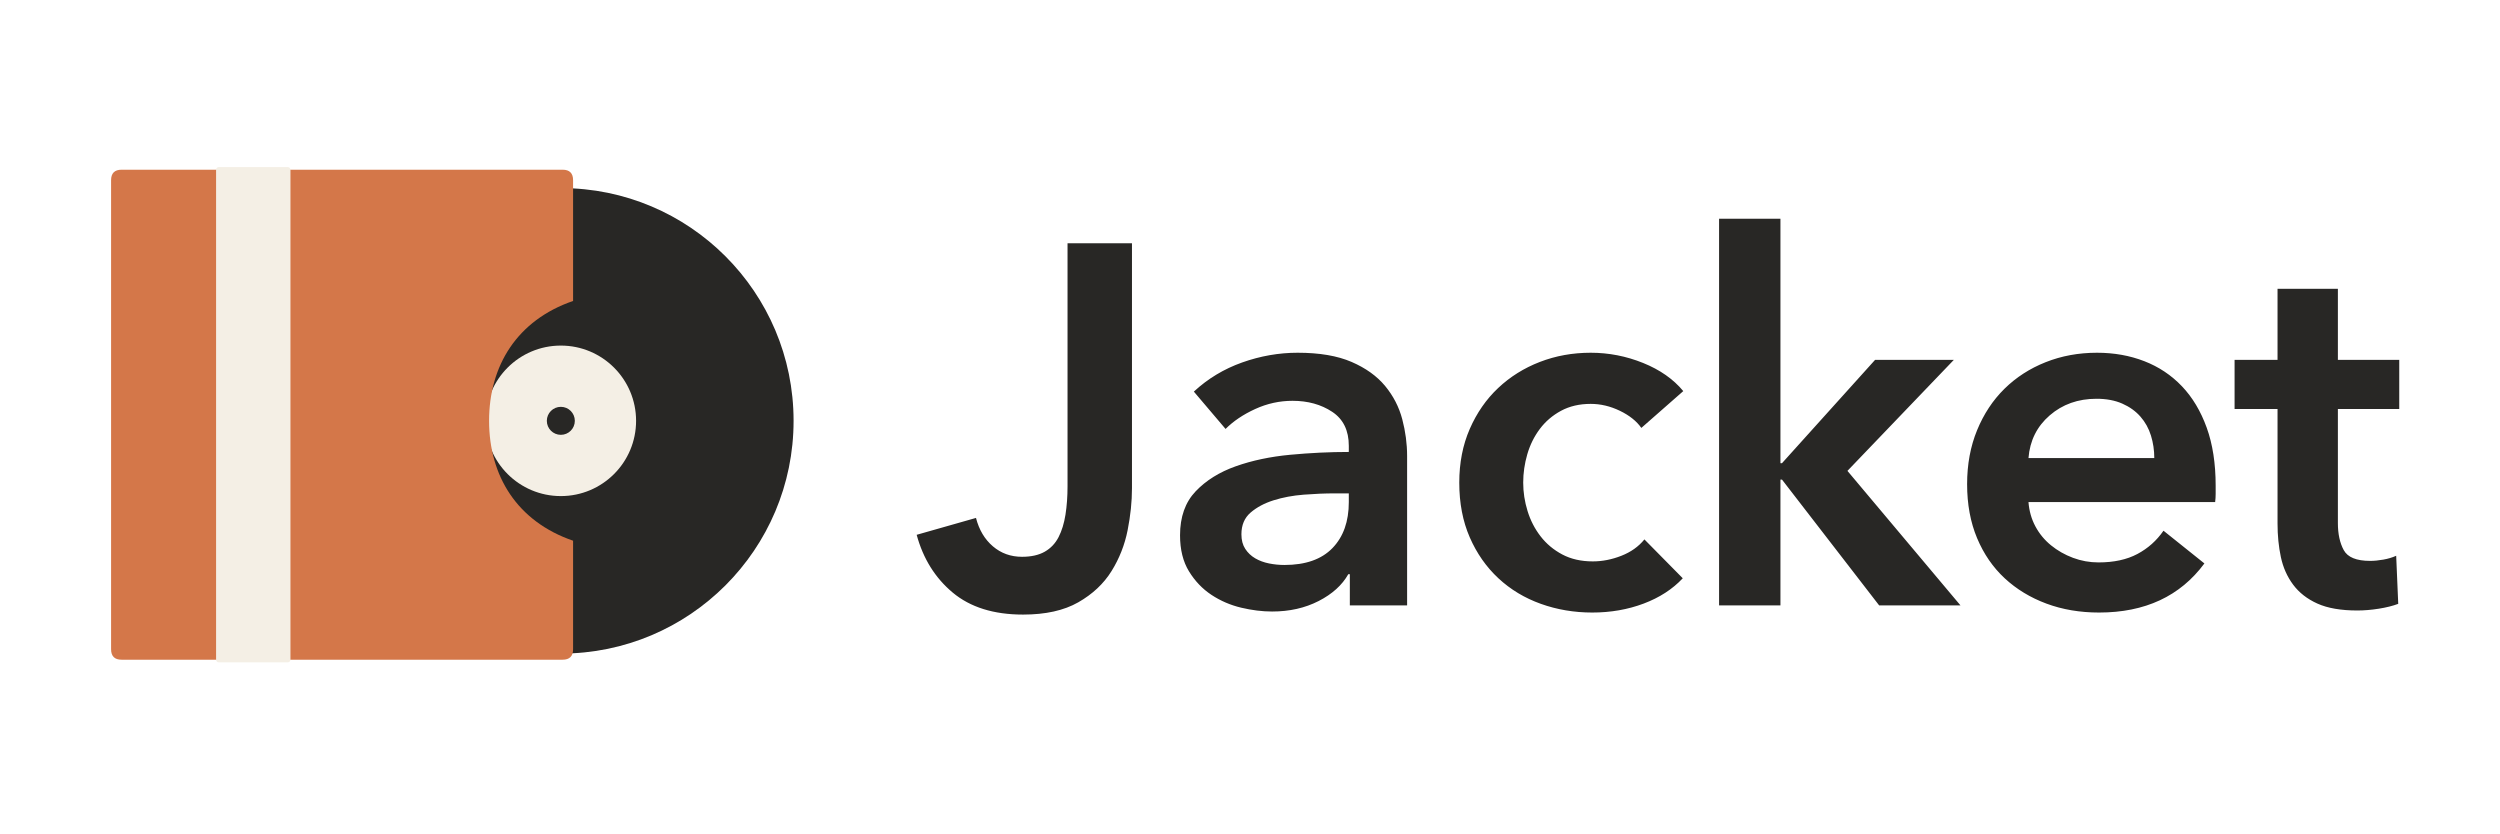
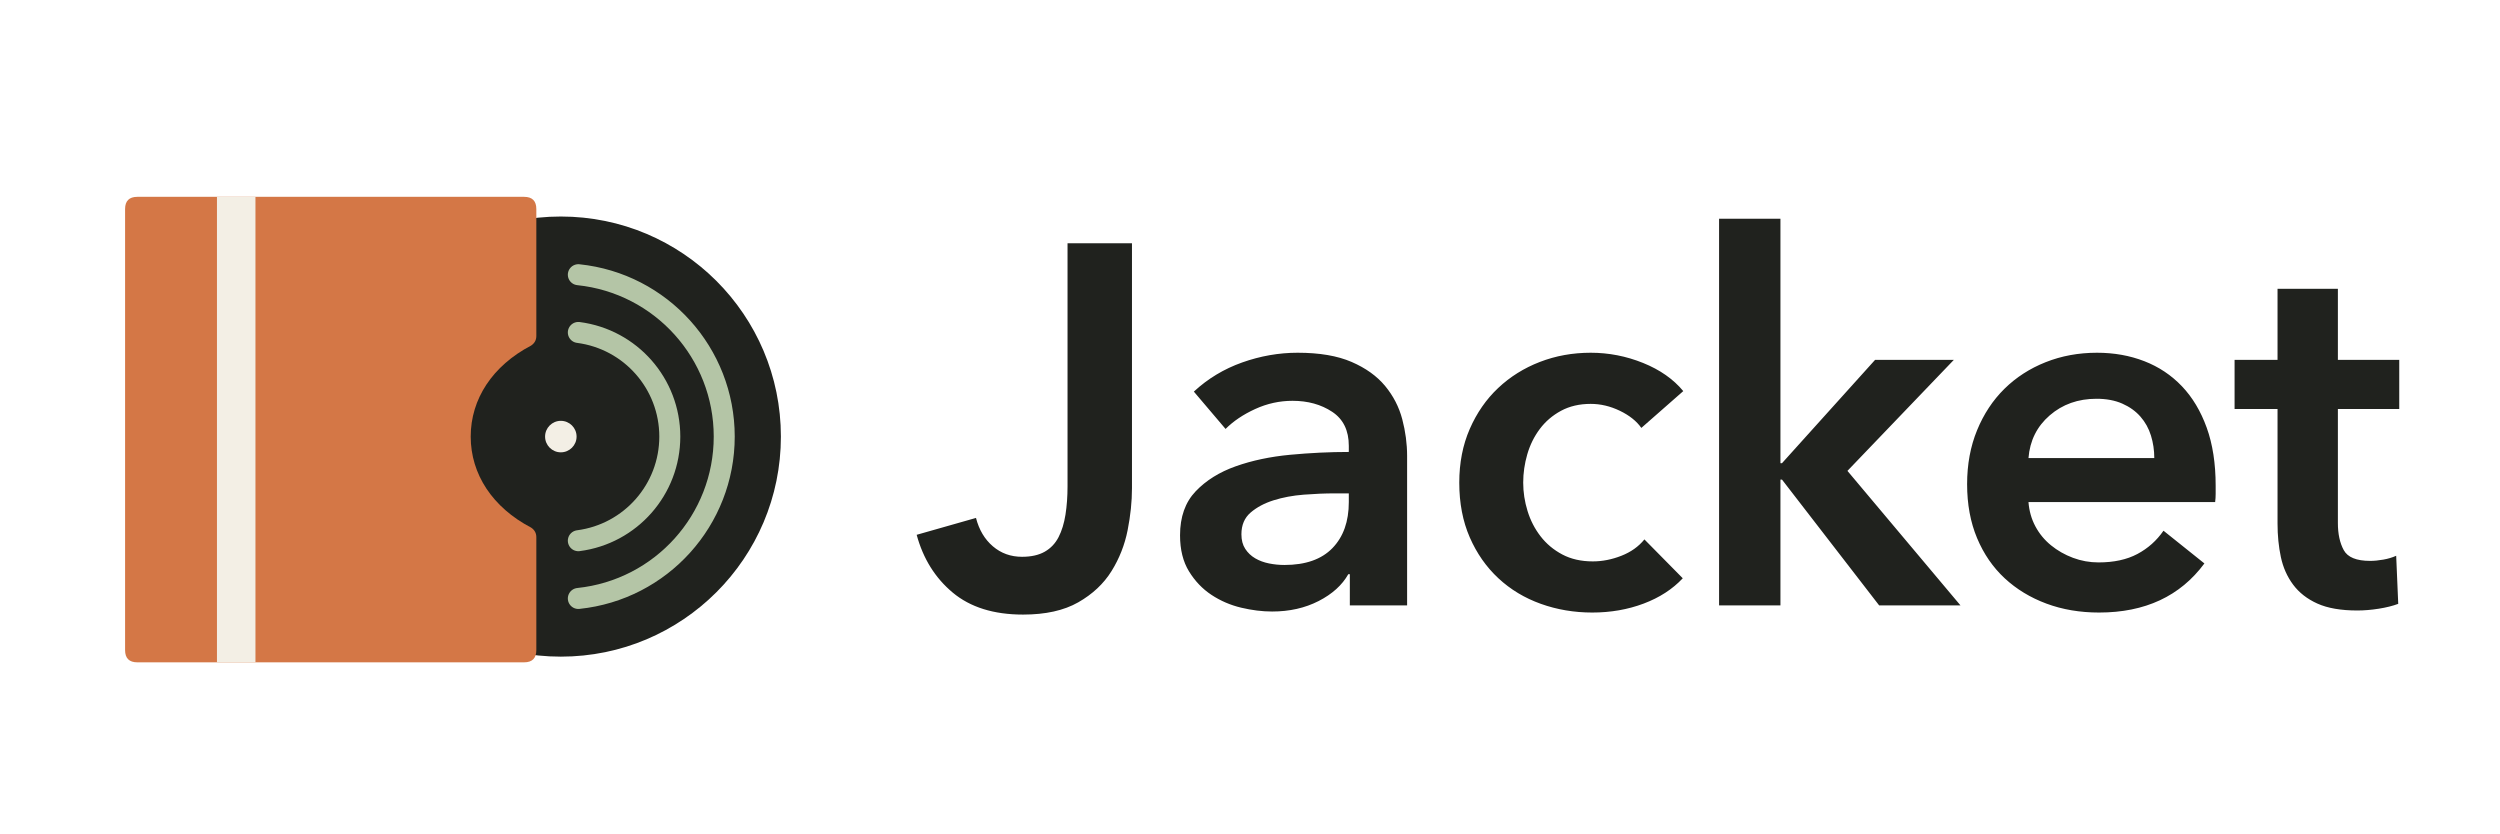
<svg xmlns="http://www.w3.org/2000/svg" width="1200" height="400" viewBox="0 0 1200 400" role="img" aria-labelledby="title desc">
  <g transform="translate(-50 -50) scale(.42)">
-     <circle cx="760" cy="600" r="266" fill="#282725" />
-     <circle cx="760" cy="600" r="86" fill="#F4EFE5" />
-     <circle cx="760" cy="600" r="16" fill="#282725" />
-     <path d="M258 313H762Q774 313 774 325V463C710 485 678 537 678 600C678 663 710 715 774 737V861Q774 873 762 873H258Q246 873 246 861V325Q246 313 258 313Z" fill="#D47749" />
-     <g fill="#F4EFE5">
-       <rect x="366" y="310" width="85" height="566" rx="3" />
+     <circle cx="760" cy="618" r="250" fill="#20221E" stroke="#20221E" stroke-width="3" />
+     <g fill="none" stroke="#B4C5A6" stroke-width="24" stroke-linecap="round">
+       <path d="M780 433A186 186 0 0 1 780 803" />
+       <path d="M780 499A120 120 0 0 1 780 737" />
+     </g>
+     <circle cx="760" cy="618" r="18" fill="#F3EFE5" />
+     <path d="M276 344H718Q732 344 732 358V503Q732 510 726 514C682 537 657 575 657 618C657 661 682 699 726 722Q732 726 732 733V862Q732 876 718 876H276Q262 876 262 862V358Q262 344 276 344Z" fill="#D47746" />
+     <g fill="#F3EFE5">
+       <rect x="367" y="344" width="44" height="532" />
    </g>
  </g>
-   <path d="M84.200 105.400 Q84.200 113.200 82.500 121.800 Q80.800 130.400 76.200 137.800 Q71.600 145.200 63.200 150.000 Q54.800 154.800 41.600 154.800 Q24.400 154.800 14.100 146.200 Q3.800 137.600 0.000 123.600 L23.200 117.000 Q25.000 124.000 29.800 128.100 Q34.600 132.200 41.200 132.200 Q46.600 132.200 50.100 130.200 Q53.600 128.200 55.500 124.500 Q57.400 120.800 58.200 115.700 Q59.000 110.600 59.000 104.600 L59.000 9.600 L84.200 9.600 Z M169.400 139.000 L168.800 139.000 Q165.200 145.400 157.200 149.500 Q149.200 153.600 139.000 153.600 Q133.200 153.600 126.900 152.100 Q120.600 150.600 115.300 147.100 Q110.000 143.600 106.500 137.900 Q103.000 132.200 103.000 123.800 Q103.000 113.000 109.100 106.600 Q115.200 100.200 124.800 96.800 Q134.400 93.400 146.100 92.300 Q157.800 91.200 169.000 91.200 L169.000 88.800 Q169.000 79.800 162.500 75.500 Q156.000 71.200 147.000 71.200 Q139.400 71.200 132.400 74.400 Q125.400 77.600 120.800 82.200 L108.400 67.600 Q116.600 60.000 127.300 56.200 Q138.000 52.400 149.000 52.400 Q161.800 52.400 170.100 56.000 Q178.400 59.600 183.200 65.400 Q188.000 71.200 189.900 78.400 Q191.800 85.600 191.800 92.800 L191.800 151.200 L169.400 151.200 Z M169.000 107.400 L163.600 107.400 Q157.800 107.400 151.400 107.900 Q145.000 108.400 139.600 110.100 Q134.200 111.800 130.600 114.900 Q127.000 118.000 127.000 123.400 Q127.000 126.800 128.500 129.100 Q130.000 131.400 132.400 132.800 Q134.800 134.200 137.800 134.800 Q140.800 135.400 143.800 135.400 Q156.200 135.400 162.600 128.800 Q169.000 122.200 169.000 110.800 Z M283.400 81.800 Q280.600 77.800 275.000 75.100 Q269.400 72.400 263.600 72.400 Q257.000 72.400 252.000 75.100 Q247.000 77.800 243.700 82.200 Q240.400 86.600 238.800 92.100 Q237.200 97.600 237.200 103.200 Q237.200 108.800 238.900 114.300 Q240.600 119.800 244.000 124.200 Q247.400 128.600 252.500 131.300 Q257.600 134.000 264.400 134.000 Q270.000 134.000 275.600 131.800 Q281.200 129.600 284.600 125.400 L299.600 140.600 Q293.600 147.000 284.300 150.500 Q275.000 154.000 264.200 154.000 Q253.600 154.000 244.100 150.600 Q234.600 147.200 227.500 140.600 Q220.400 134.000 216.300 124.600 Q212.200 115.200 212.200 103.200 Q212.200 91.600 216.300 82.200 Q220.400 72.800 227.400 66.200 Q234.400 59.600 243.700 56.000 Q253.000 52.400 263.600 52.400 Q274.200 52.400 284.100 56.400 Q294.000 60.400 299.800 67.400 Z M313.800 0.000 L337.800 0.000 L337.800 95.600 L338.400 95.600 L374.800 55.200 L405.600 55.200 L364.000 98.600 L408.200 151.200 L376.400 151.200 L338.400 102.000 L337.800 102.000 L337.800 151.200 L313.800 151.200 Z M484.000 93.600 Q484.000 89.000 482.700 84.800 Q481.400 80.600 478.600 77.400 Q475.800 74.200 471.500 72.300 Q467.200 70.400 461.400 70.400 Q450.600 70.400 443.100 76.900 Q435.600 83.400 434.800 93.600 Z M508.000 104.400 Q508.000 106.000 508.000 107.600 Q508.000 109.200 507.800 110.800 L434.800 110.800 Q435.200 116.000 437.500 120.300 Q439.800 124.600 443.600 127.700 Q447.400 130.800 452.200 132.600 Q457.000 134.400 462.200 134.400 Q471.200 134.400 477.400 131.100 Q483.600 127.800 487.600 122.000 L503.600 134.800 Q489.400 154.000 462.400 154.000 Q451.200 154.000 441.800 150.500 Q432.400 147.000 425.500 140.600 Q418.600 134.200 414.700 124.900 Q410.800 115.600 410.800 103.800 Q410.800 92.200 414.700 82.700 Q418.600 73.200 425.400 66.500 Q432.200 59.800 441.500 56.100 Q450.800 52.400 461.600 52.400 Q471.600 52.400 480.100 55.700 Q488.600 59.000 494.800 65.500 Q501.000 72.000 504.500 81.700 Q508.000 91.400 508.000 104.400 Z M515.400 74.400 L515.400 55.200 L532.200 55.200 L532.200 27.400 L555.800 27.400 L555.800 55.200 L579.800 55.200 L579.800 74.400 L555.800 74.400 L555.800 119.000 Q555.800 125.400 558.100 129.600 Q560.400 133.800 568.400 133.800 Q570.800 133.800 573.600 133.300 Q576.400 132.800 578.600 131.800 L579.400 150.600 Q576.200 151.800 571.800 152.500 Q567.400 153.200 563.400 153.200 Q553.800 153.200 547.800 150.500 Q541.800 147.800 538.300 143.100 Q534.800 138.400 533.500 132.300 Q532.200 126.200 532.200 119.200 L532.200 74.400 Z" transform="translate(440 105) scale(1.22739)" fill="#282725" />
+   <path d="M84.200 105.400 Q84.200 113.200 82.500 121.800 Q80.800 130.400 76.200 137.800 Q71.600 145.200 63.200 150.000 Q54.800 154.800 41.600 154.800 Q24.400 154.800 14.100 146.200 Q3.800 137.600 0.000 123.600 L23.200 117.000 Q25.000 124.000 29.800 128.100 Q34.600 132.200 41.200 132.200 Q46.600 132.200 50.100 130.200 Q53.600 128.200 55.500 124.500 Q57.400 120.800 58.200 115.700 Q59.000 110.600 59.000 104.600 L59.000 9.600 L84.200 9.600 Z M169.400 139.000 L168.800 139.000 Q165.200 145.400 157.200 149.500 Q149.200 153.600 139.000 153.600 Q133.200 153.600 126.900 152.100 Q120.600 150.600 115.300 147.100 Q110.000 143.600 106.500 137.900 Q103.000 132.200 103.000 123.800 Q103.000 113.000 109.100 106.600 Q115.200 100.200 124.800 96.800 Q134.400 93.400 146.100 92.300 Q157.800 91.200 169.000 91.200 L169.000 88.800 Q169.000 79.800 162.500 75.500 Q156.000 71.200 147.000 71.200 Q139.400 71.200 132.400 74.400 Q125.400 77.600 120.800 82.200 L108.400 67.600 Q116.600 60.000 127.300 56.200 Q138.000 52.400 149.000 52.400 Q161.800 52.400 170.100 56.000 Q178.400 59.600 183.200 65.400 Q188.000 71.200 189.900 78.400 Q191.800 85.600 191.800 92.800 L191.800 151.200 L169.400 151.200 Z M169.000 107.400 L163.600 107.400 Q157.800 107.400 151.400 107.900 Q145.000 108.400 139.600 110.100 Q134.200 111.800 130.600 114.900 Q127.000 118.000 127.000 123.400 Q127.000 126.800 128.500 129.100 Q130.000 131.400 132.400 132.800 Q134.800 134.200 137.800 134.800 Q140.800 135.400 143.800 135.400 Q156.200 135.400 162.600 128.800 Q169.000 122.200 169.000 110.800 Z M283.400 81.800 Q280.600 77.800 275.000 75.100 Q269.400 72.400 263.600 72.400 Q257.000 72.400 252.000 75.100 Q247.000 77.800 243.700 82.200 Q240.400 86.600 238.800 92.100 Q237.200 97.600 237.200 103.200 Q237.200 108.800 238.900 114.300 Q240.600 119.800 244.000 124.200 Q247.400 128.600 252.500 131.300 Q257.600 134.000 264.400 134.000 Q270.000 134.000 275.600 131.800 Q281.200 129.600 284.600 125.400 L299.600 140.600 Q293.600 147.000 284.300 150.500 Q275.000 154.000 264.200 154.000 Q253.600 154.000 244.100 150.600 Q234.600 147.200 227.500 140.600 Q220.400 134.000 216.300 124.600 Q212.200 115.200 212.200 103.200 Q212.200 91.600 216.300 82.200 Q220.400 72.800 227.400 66.200 Q234.400 59.600 243.700 56.000 Q253.000 52.400 263.600 52.400 Q274.200 52.400 284.100 56.400 Q294.000 60.400 299.800 67.400 Z M313.800 0.000 L337.800 0.000 L337.800 95.600 L338.400 95.600 L374.800 55.200 L405.600 55.200 L364.000 98.600 L408.200 151.200 L376.400 151.200 L338.400 102.000 L337.800 102.000 L337.800 151.200 L313.800 151.200 Z M484.000 93.600 Q484.000 89.000 482.700 84.800 Q481.400 80.600 478.600 77.400 Q475.800 74.200 471.500 72.300 Q467.200 70.400 461.400 70.400 Q450.600 70.400 443.100 76.900 Q435.600 83.400 434.800 93.600 Z M508.000 104.400 Q508.000 106.000 508.000 107.600 Q508.000 109.200 507.800 110.800 L434.800 110.800 Q435.200 116.000 437.500 120.300 Q439.800 124.600 443.600 127.700 Q447.400 130.800 452.200 132.600 Q457.000 134.400 462.200 134.400 Q471.200 134.400 477.400 131.100 Q483.600 127.800 487.600 122.000 L503.600 134.800 Q489.400 154.000 462.400 154.000 Q451.200 154.000 441.800 150.500 Q432.400 147.000 425.500 140.600 Q418.600 134.200 414.700 124.900 Q410.800 115.600 410.800 103.800 Q410.800 92.200 414.700 82.700 Q418.600 73.200 425.400 66.500 Q432.200 59.800 441.500 56.100 Q450.800 52.400 461.600 52.400 Q471.600 52.400 480.100 55.700 Q488.600 59.000 494.800 65.500 Q501.000 72.000 504.500 81.700 Q508.000 91.400 508.000 104.400 Z M515.400 74.400 L515.400 55.200 L532.200 55.200 L532.200 27.400 L555.800 27.400 L555.800 55.200 L579.800 55.200 L579.800 74.400 L555.800 74.400 L555.800 119.000 Q555.800 125.400 558.100 129.600 Q560.400 133.800 568.400 133.800 Q570.800 133.800 573.600 133.300 Q576.400 132.800 578.600 131.800 L579.400 150.600 Q576.200 151.800 571.800 152.500 Q567.400 153.200 563.400 153.200 Q553.800 153.200 547.800 150.500 Q541.800 147.800 538.300 143.100 Q534.800 138.400 533.500 132.300 Q532.200 126.200 532.200 119.200 L532.200 74.400 Z" transform="translate(440 105) scale(1.22739)" fill="#20221E" />
</svg>
